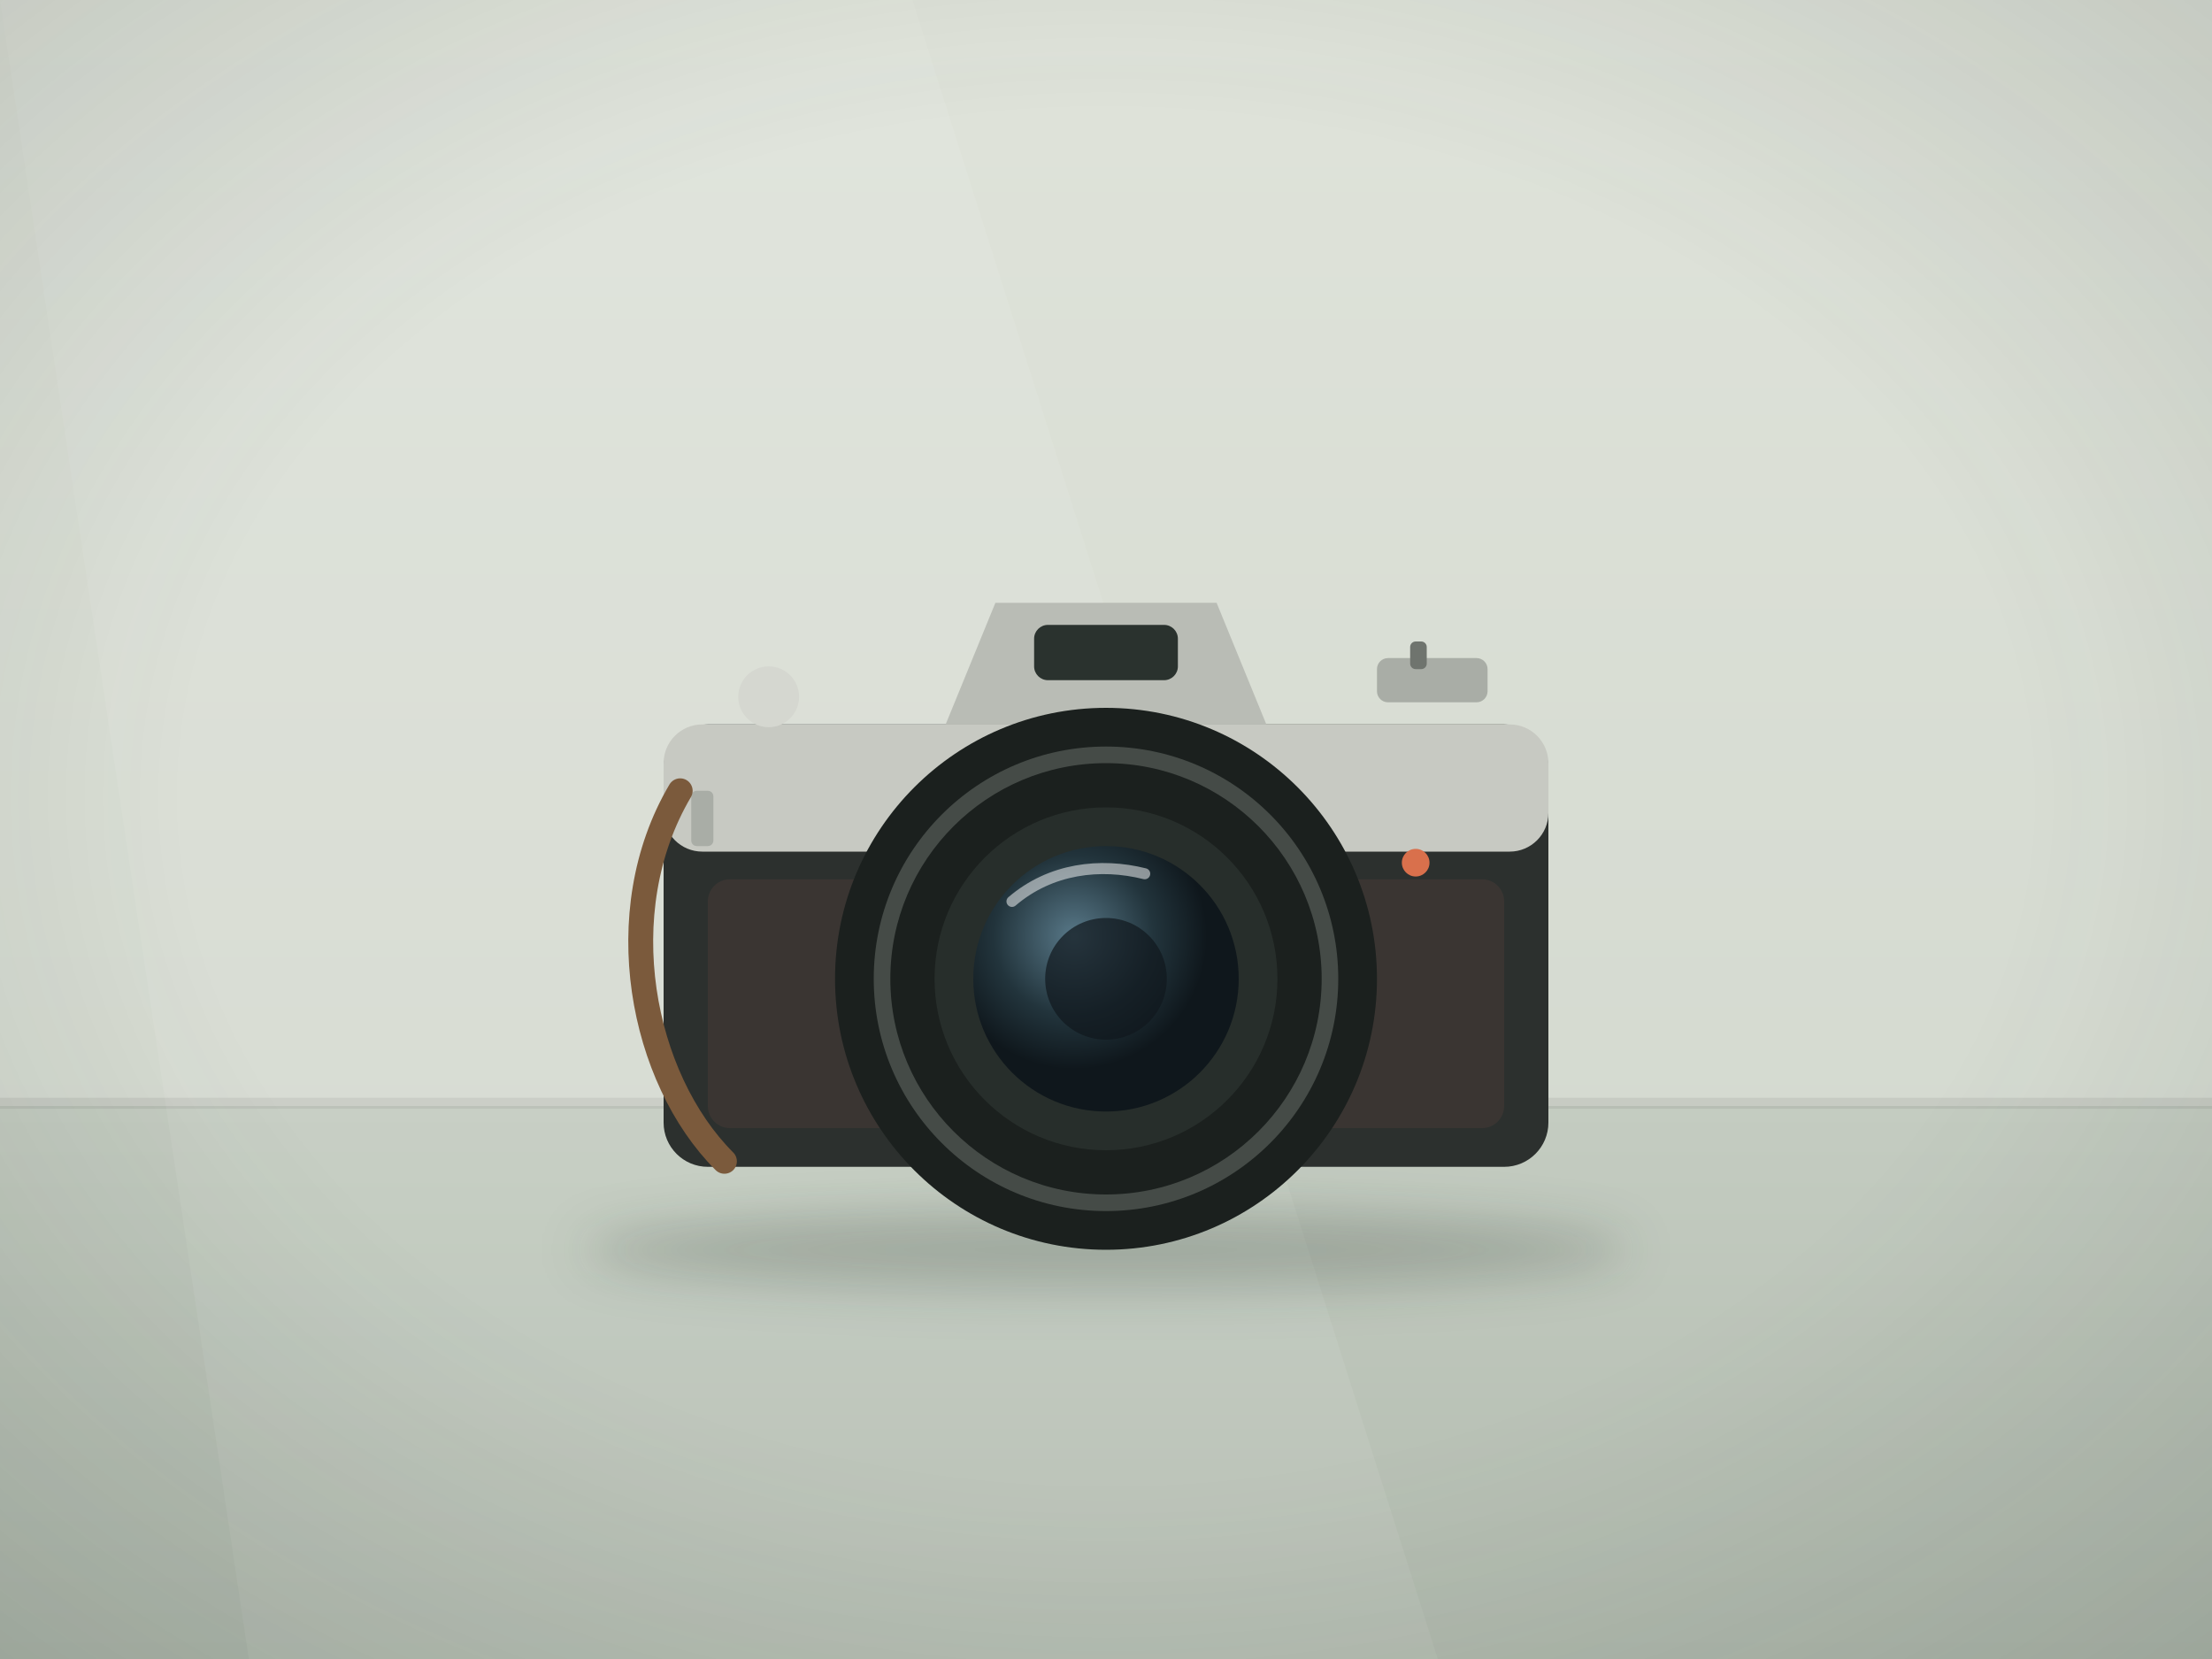
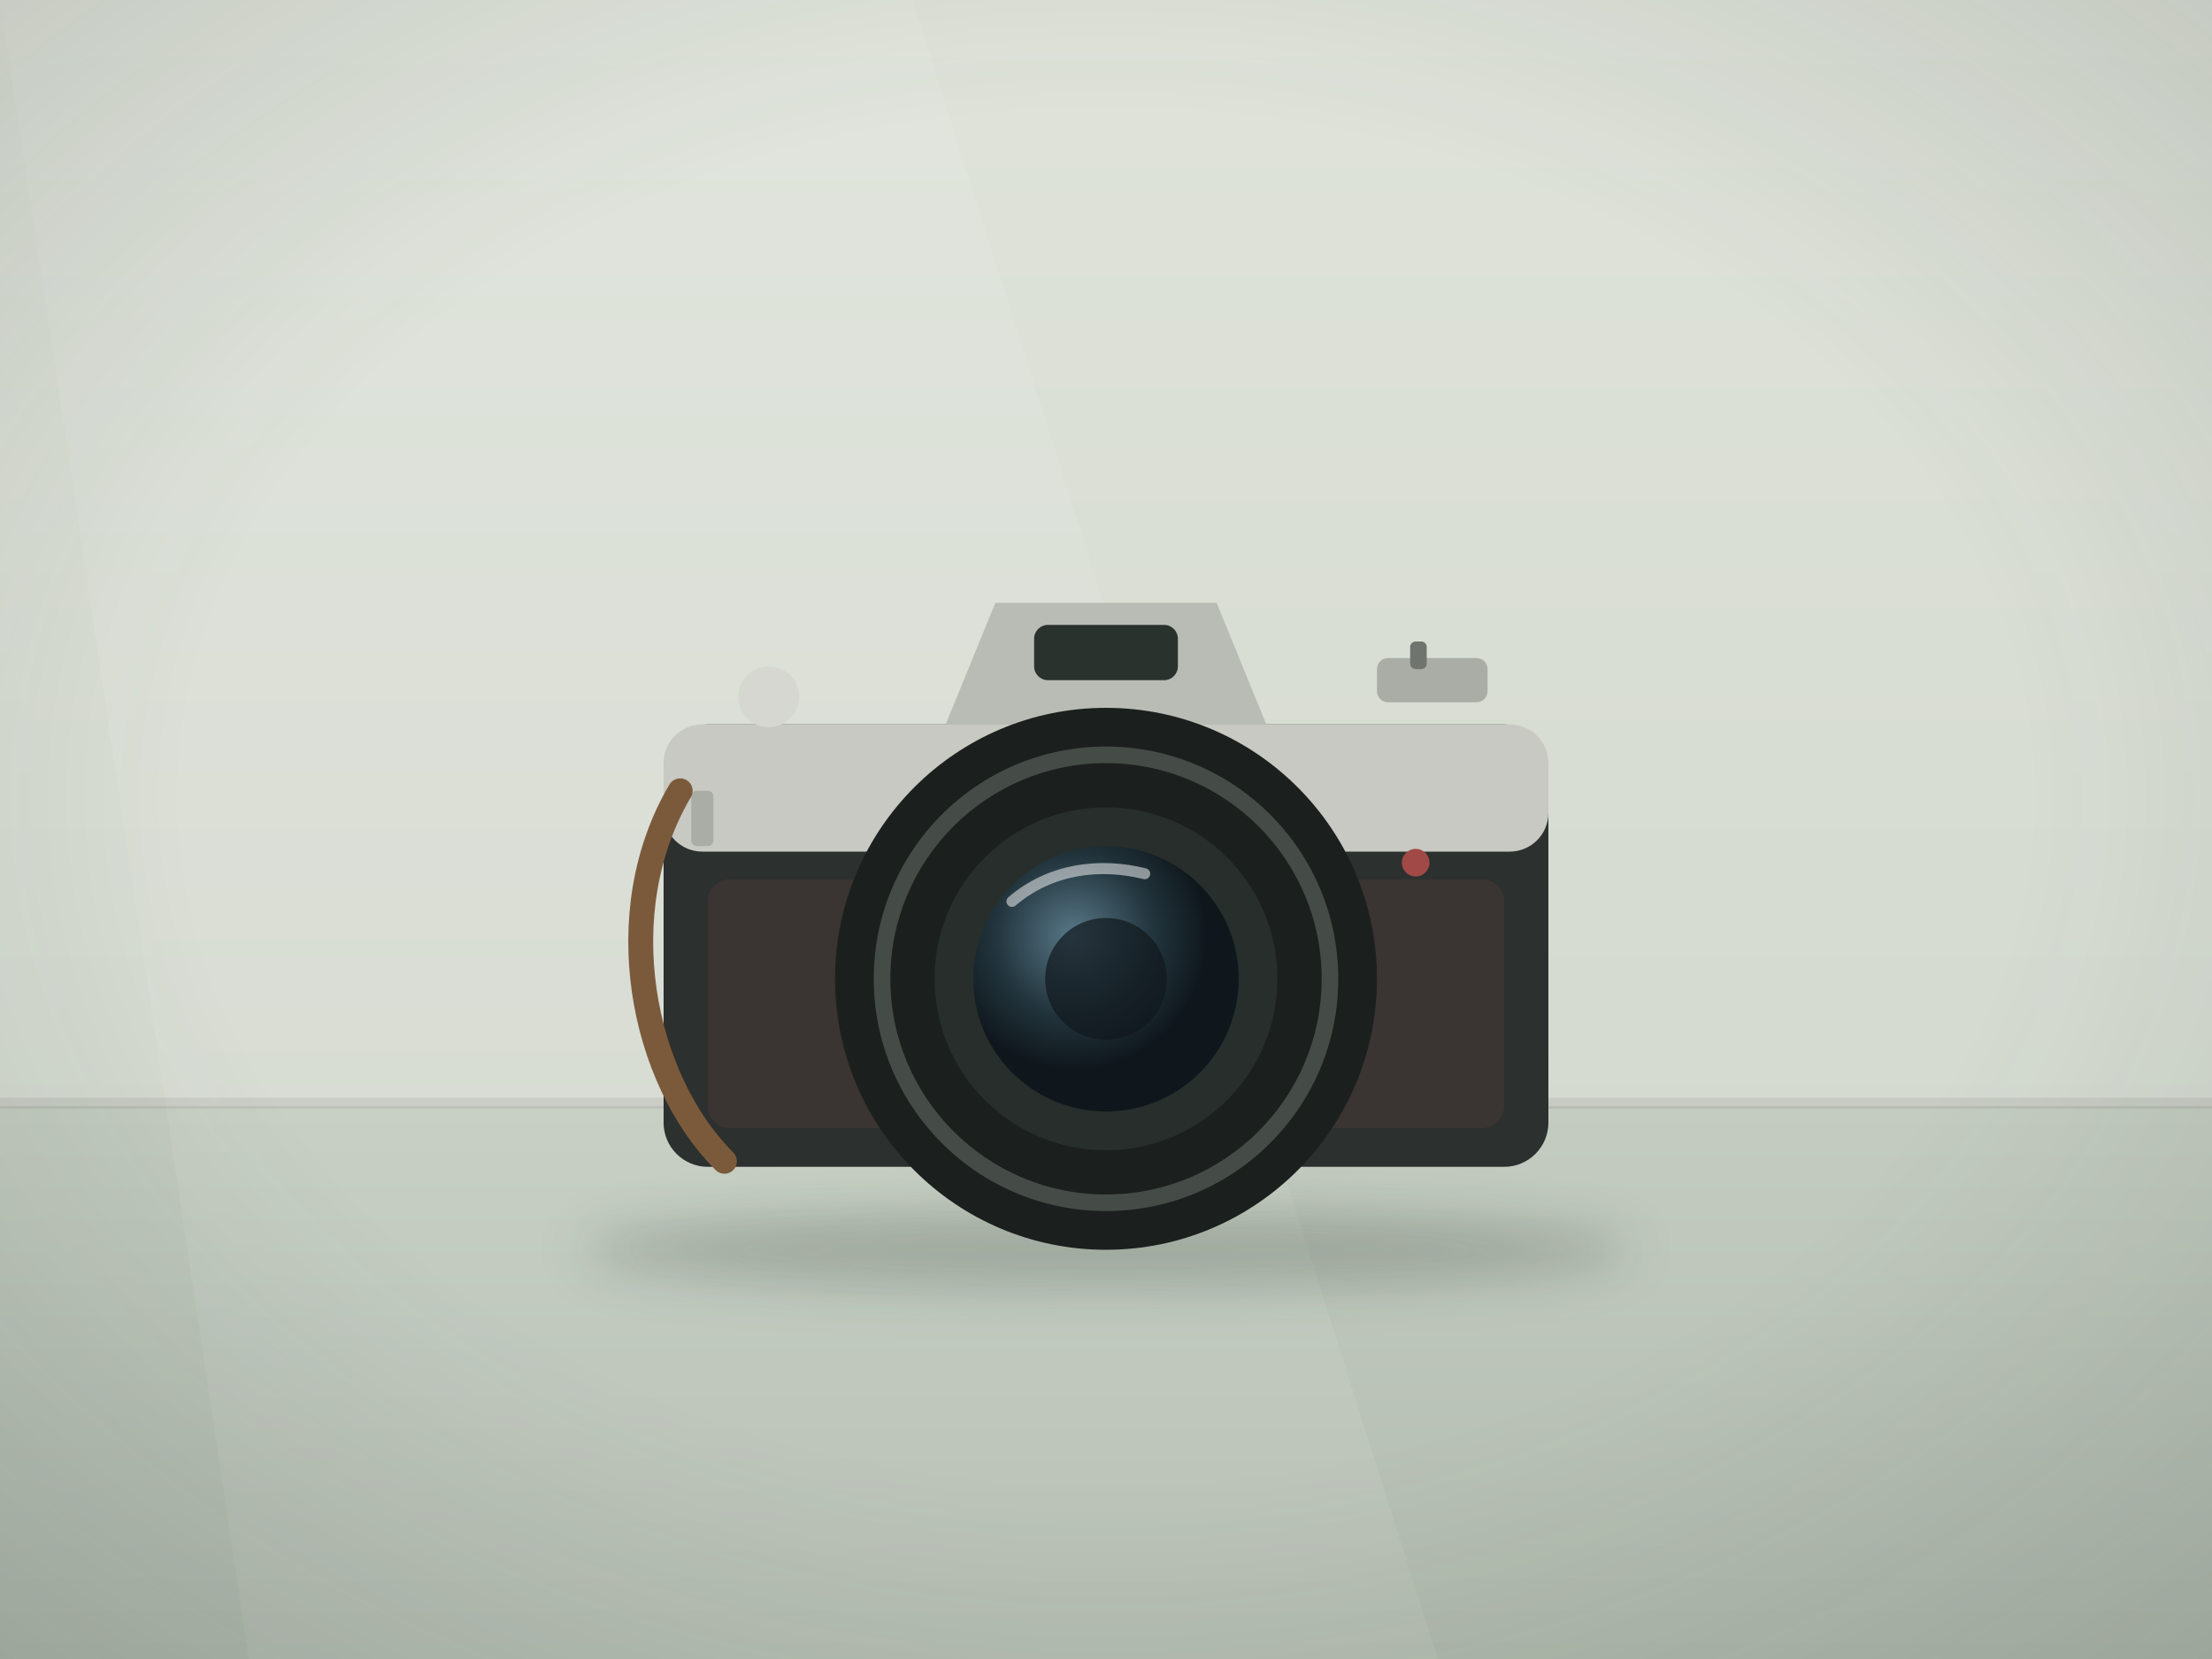
<svg xmlns="http://www.w3.org/2000/svg" viewBox="0 0 800 600" preserveAspectRatio="xMidYMid slice">
  <defs>
    <linearGradient id="wall" x1="0" y1="0" x2="0" y2="1">
      <stop offset="0" stop-color="#DFE3DA" />
      <stop offset="1" stop-color="#D0D6CC" />
    </linearGradient>
    <linearGradient id="floor" x1="0" y1="0" x2="0" y2="1">
      <stop offset="0" stop-color="#C4CCC1" />
      <stop offset="1" stop-color="#B2BBAF" />
    </linearGradient>
    <radialGradient id="vig" cx="50%" cy="48%" r="75%">
      <stop offset=".55" stop-color="#1E2A24" stop-opacity="0" />
      <stop offset="1" stop-color="#1E2A24" stop-opacity=".16" />
    </radialGradient>
    <filter id="blur" x="-30%" y="-80%" width="160%" height="260%">
      <feGaussianBlur stdDeviation="9" />
    </filter>
  </defs>
  <rect x="0" y="0" width="800" height="600" rx="0" fill="url(#wall)" />
  <rect x="0" y="400" width="800" height="200" rx="0" fill="url(#floor)" />
  <rect x="0" y="397" width="800" height="4" rx="0" fill="#000" opacity=".07" />
  <path d="M0 0 L330 0 L520 600 L90 600 Z" fill="#FFFDF8" opacity=".07" />
  <ellipse cx="400" cy="452" rx="190" ry="14" fill="#1E2A24" opacity="0.22" filter="url(#blur)" />
  <rect x="240" y="262" width="320" height="160" rx="16" fill="#2C302E" />
  <rect x="240" y="262" width="320" height="46" rx="14" fill="#C7C9C2" />
  <path d="M342 262 L458 262 L440 218 L360 218 Z" fill="#B9BCB5" />
  <rect x="374" y="226" width="52" height="20" rx="5" fill="#2A322E" />
  <circle cx="278" cy="252" r="11" fill="#D5D7D0" />
  <rect x="498" y="238" width="40" height="16" rx="4" fill="#A9ADA6" />
  <rect x="510" y="232" width="6" height="10" rx="2" fill="#6F746E" />
  <rect x="256" y="318" width="70" height="90" rx="8" fill="#3A3532" />
  <rect x="474" y="318" width="70" height="90" rx="8" fill="#3A3532" />
  <circle cx="400" cy="354" r="98" fill="#1B201E" />
  <circle cx="400" cy="354" r="84" fill="#454B47" />
  <circle cx="400" cy="354" r="78" fill="#1B201E" />
  <circle cx="400" cy="354" r="62" fill="#272E2B" />
  <defs>
    <radialGradient id="gl" cx="38%" cy="34%">
      <stop offset="0" stop-color="#587888" />
      <stop offset=".6" stop-color="#22343C" />
      <stop offset="1" stop-color="#0F171C" />
    </radialGradient>
  </defs>
  <circle cx="400" cy="354" r="48" fill="url(#gl)" />
  <circle cx="400" cy="354" r="22" fill="#0F171C" opacity=".7" />
  <path d="M366 326 C 380 314 398 312 414 316" fill="none" stroke="#FFFFFF" stroke-width="4" stroke-linecap="round" stroke-linejoin="round" opacity=".5" />
-   <circle cx="512" cy="312" r="5" fill="#D9704C" />
+   <circle cx="512" cy="312" r="5" fill="#A14947" />
  <rect x="250" y="286" width="8" height="20" rx="2" fill="#A9ADA6" />
  <path d="M246 286 C 220 330 232 390 262 420" fill="none" stroke="#7B5A3C" stroke-width="9" stroke-linecap="round" stroke-linejoin="round" />
  <rect x="0" y="0" width="800" height="600" rx="0" fill="url(#vig)" />
</svg>
